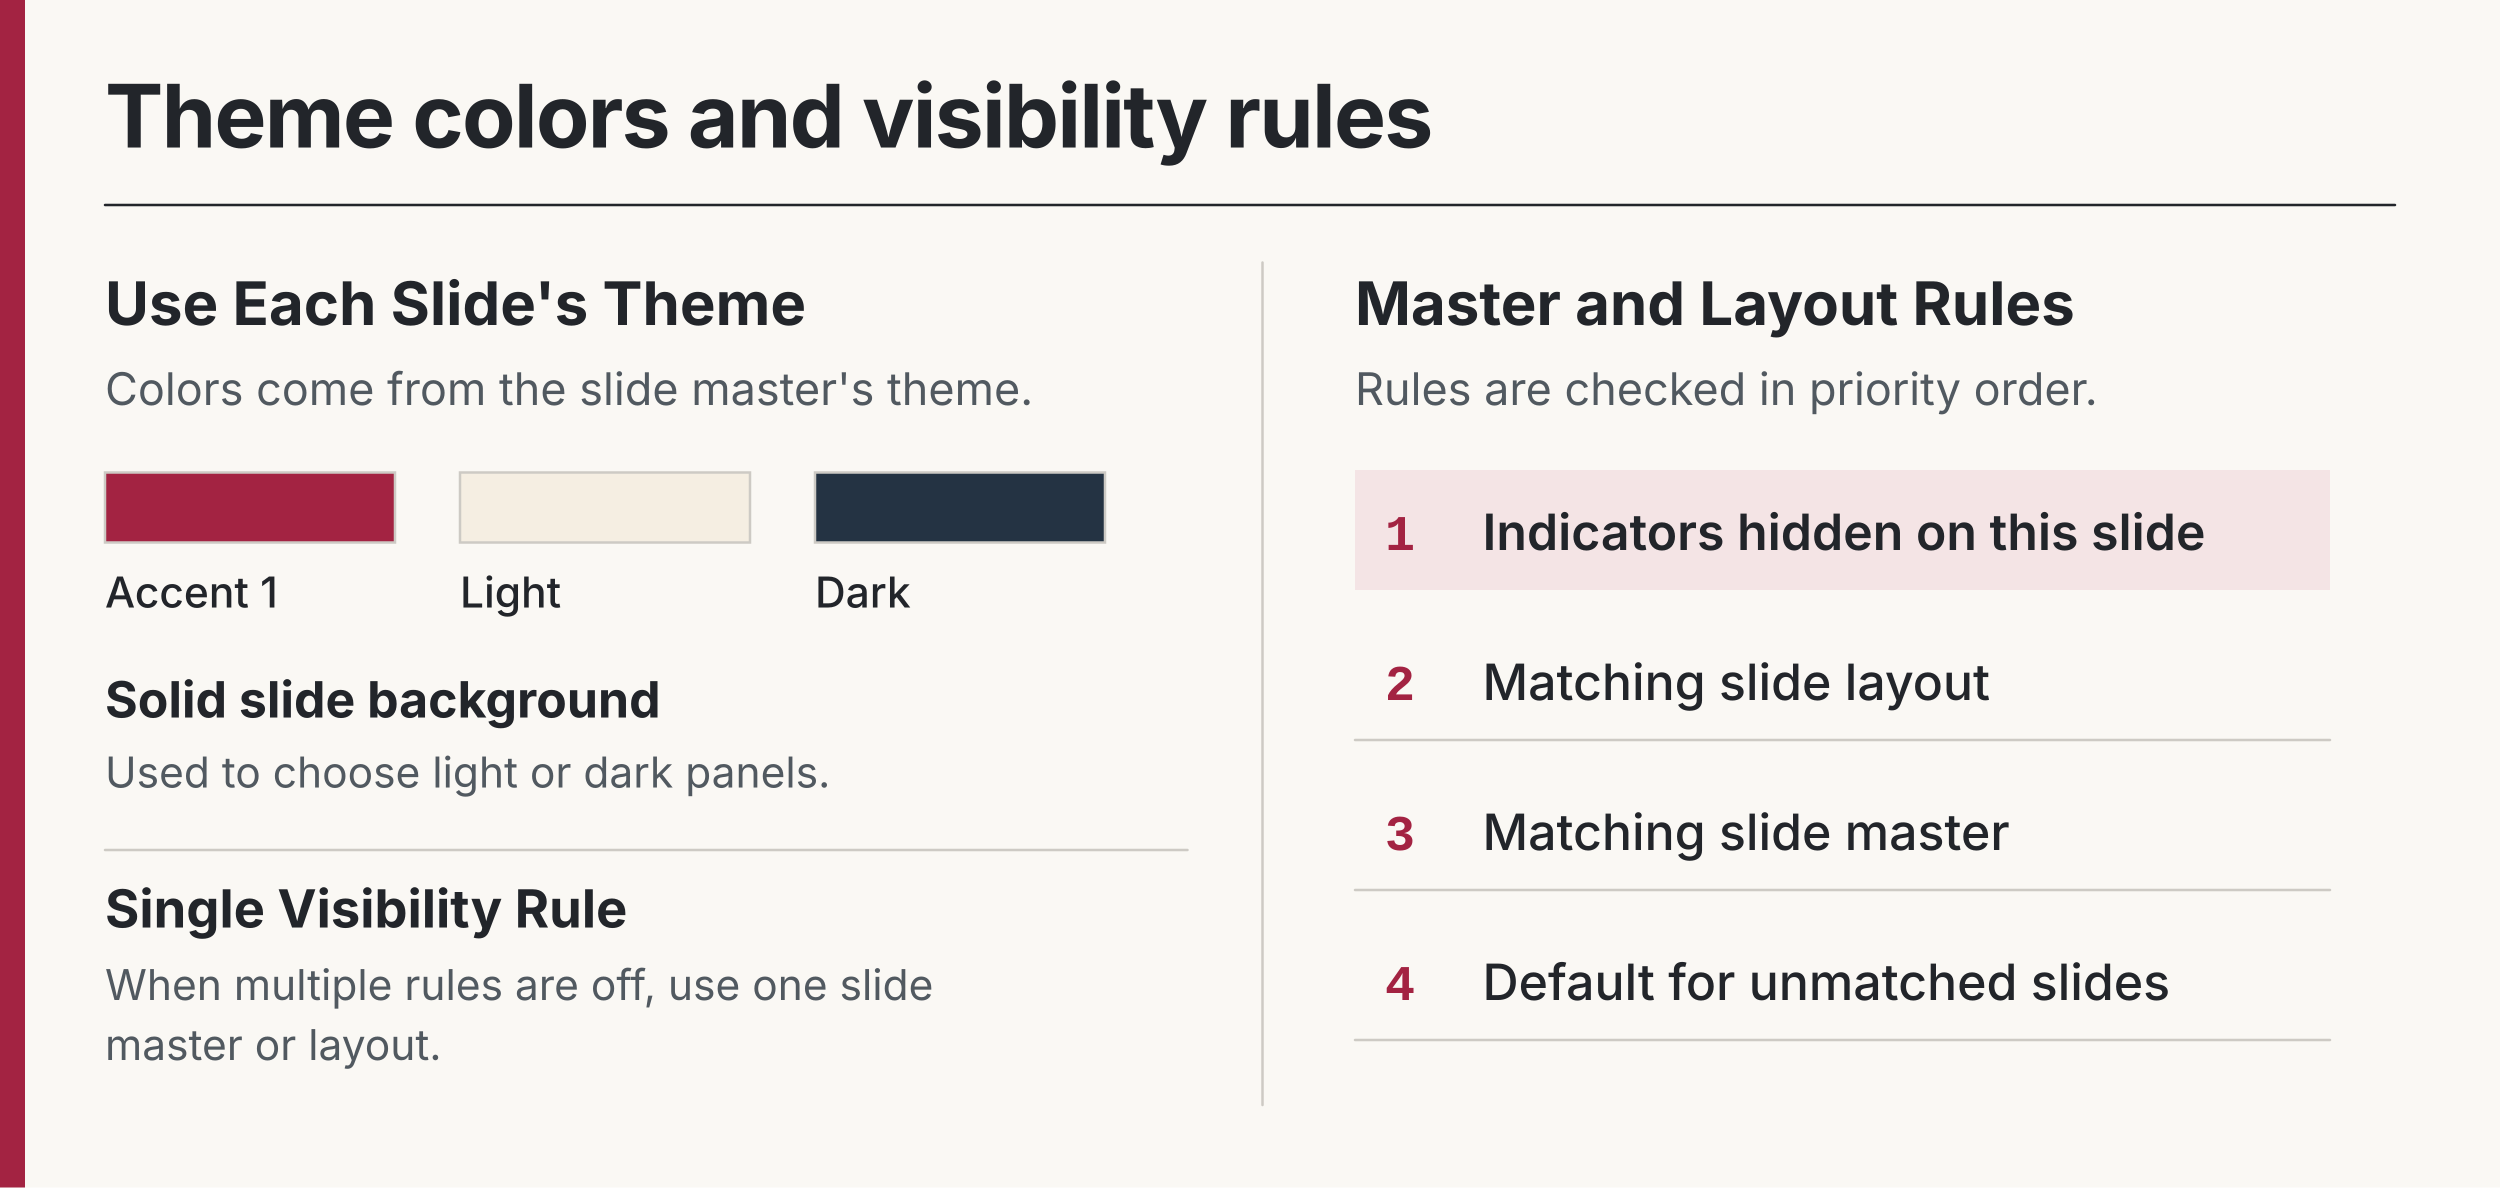
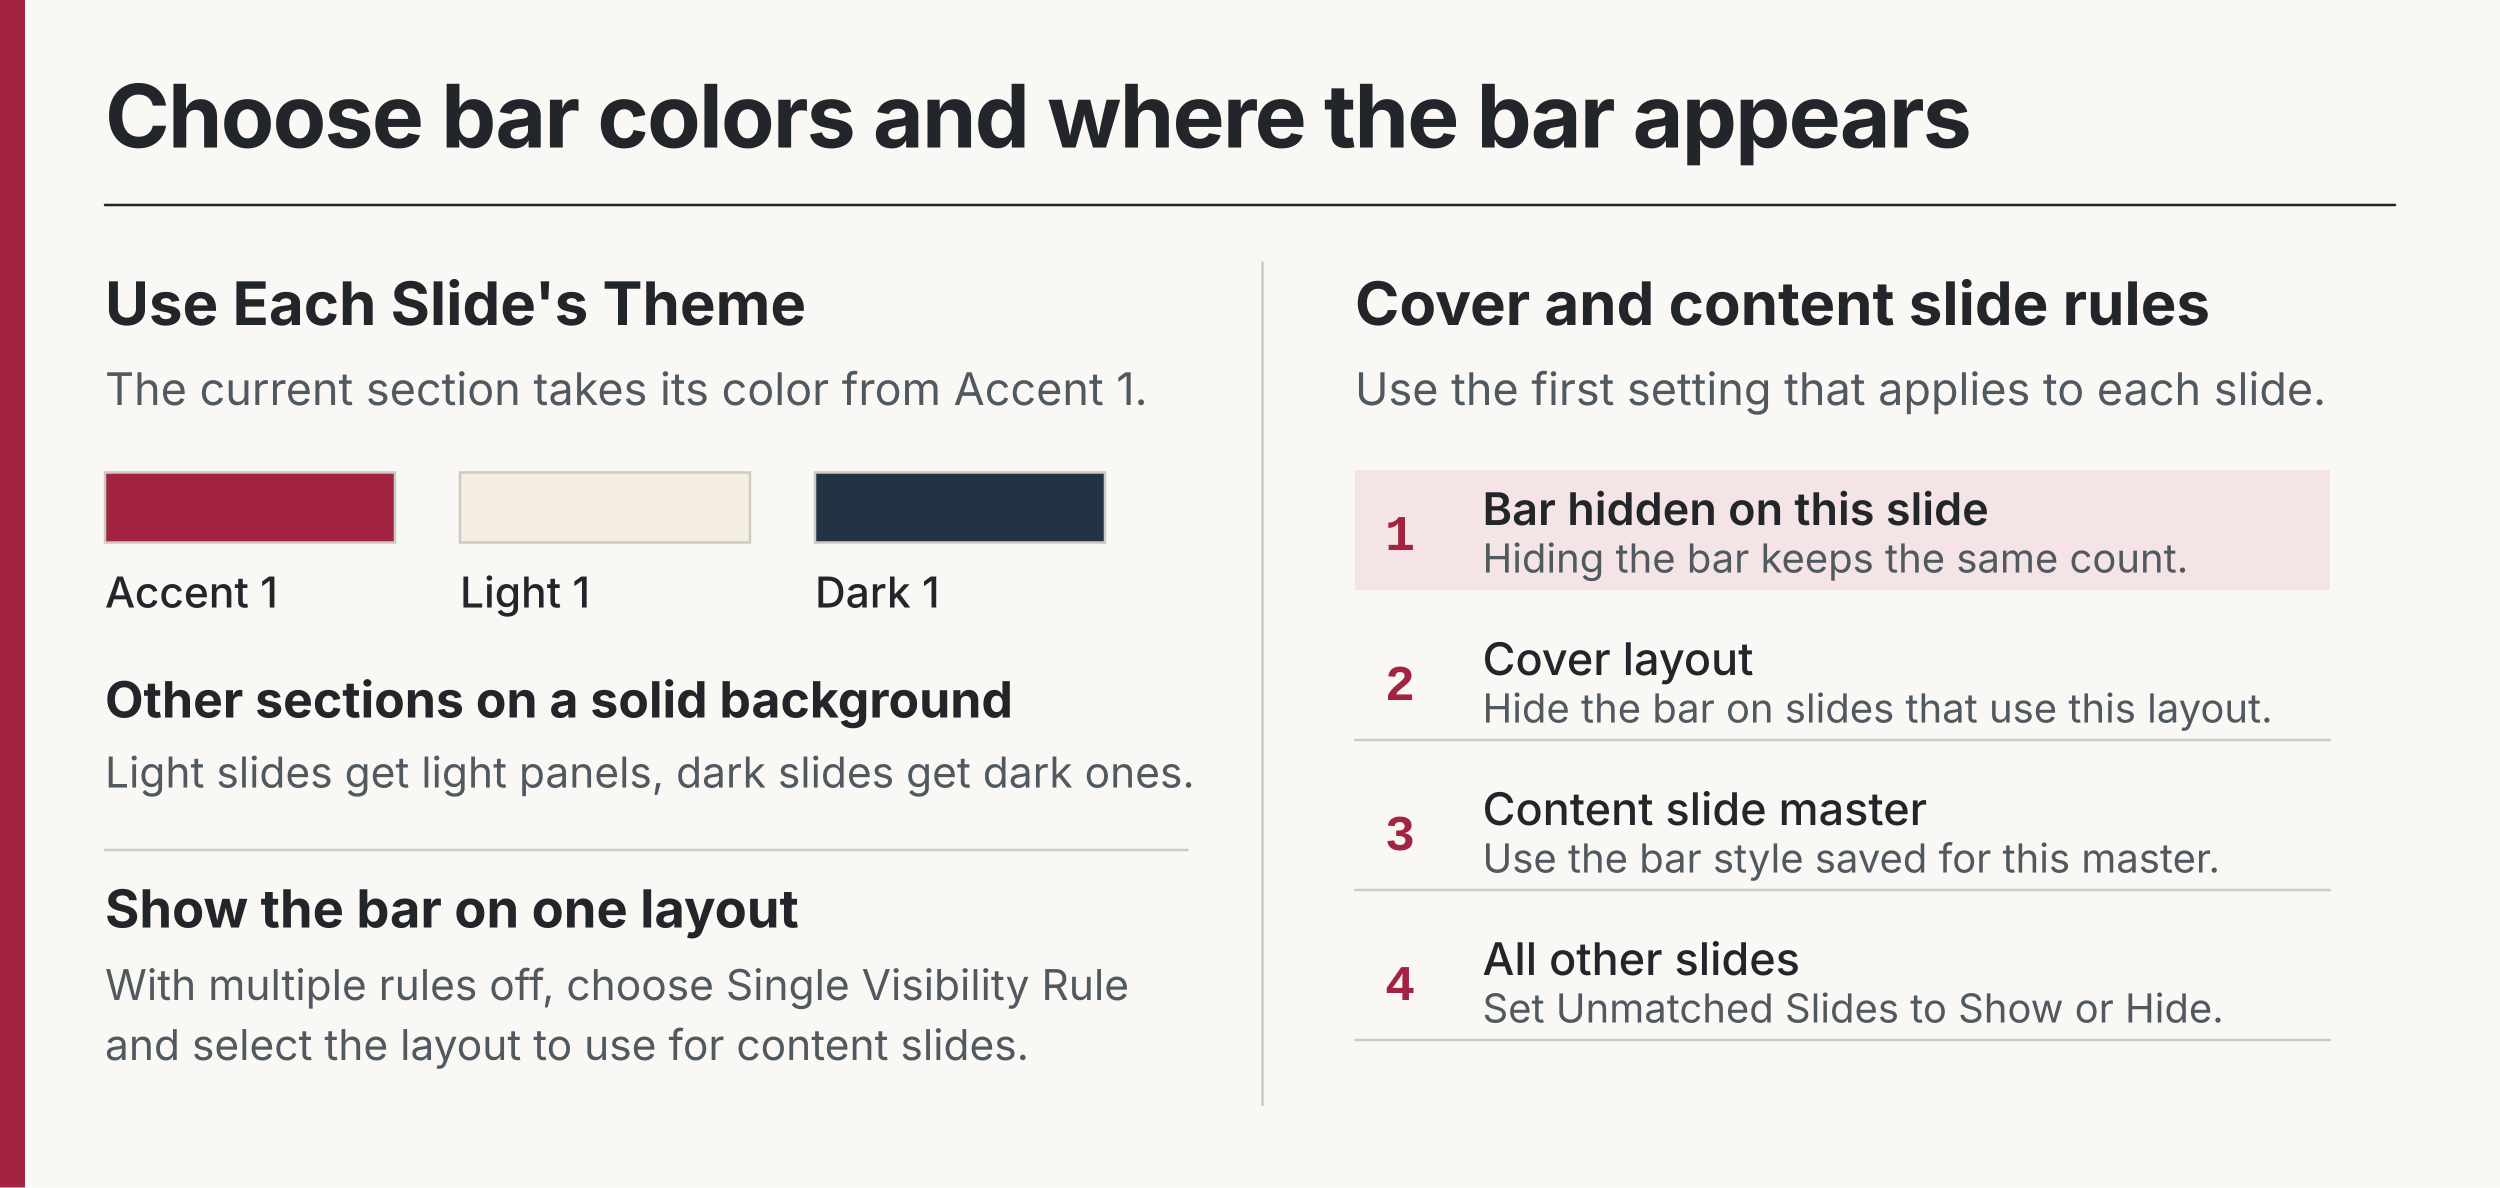
<svg xmlns="http://www.w3.org/2000/svg" viewBox="0 0 1000 475" width="1000" height="475" role="img" aria-labelledby="title desc" xml:lang="en">
  <rect x="0" y="0" width="1000" height="475" rx="0" fill="#FAF8F4" />
  <rect x="0" y="0" width="10" height="475" rx="0" fill="#A32342" />
-   <text x="42" y="59" fill="#22252A" font-family="Inter,Arial,Helvetica,'Microsoft YaHei','PingFang SC','Noto Sans CJK SC',sans-serif" font-size="35" font-weight="700" letter-spacing="-0.7" text-anchor="start">Theme colors and visibility rules</text>
+   <text x="42" y="59" fill="#22252A" font-family="Inter,Arial,Helvetica,'Microsoft YaHei','PingFang SC','Noto Sans CJK SC',sans-serif" font-size="35" font-weight="700" letter-spacing="-0.7" text-anchor="start">Choose bar colors and where the bar appears</text>
  <path d="M42 82L958 82" fill="none" stroke="#22252A" stroke-width="1" stroke-linejoin="round" stroke-linecap="round" />
  <path d="M505 105L505 442" fill="none" stroke="#CDCAC4" stroke-width="1" stroke-linejoin="round" stroke-linecap="round" />
  <text x="42" y="130" fill="#22252A" font-family="Inter,Arial,Helvetica,'Microsoft YaHei','PingFang SC','Noto Sans CJK SC',sans-serif" font-size="24" font-weight="680" letter-spacing="0" text-anchor="start">Use Each Slide's Theme</text>
-   <text x="42" y="162" fill="#515960" font-family="Inter,Arial,Helvetica,'Microsoft YaHei','PingFang SC','Noto Sans CJK SC',sans-serif" font-size="18" font-weight="400" letter-spacing="0" text-anchor="start">Colors come from the slide master's theme.</text>
+   <text x="42" y="162" fill="#515960" font-family="Inter,Arial,Helvetica,'Microsoft YaHei','PingFang SC','Noto Sans CJK SC',sans-serif" font-size="18" font-weight="400" letter-spacing="0" text-anchor="start">The current section takes its color from Accent 1.</text>
  <rect x="42" y="189" width="116" height="28" rx="0" fill="#A32342" stroke="#CDCAC4" stroke-width="1" />
  <text x="42" y="243" fill="#22252A" font-family="Inter,Arial,Helvetica,'Microsoft YaHei','PingFang SC','Noto Sans CJK SC',sans-serif" font-size="17" font-weight="550" letter-spacing="0" text-anchor="start">Accent 1</text>
  <rect x="184" y="189" width="116" height="28" rx="0" fill="#F5EEE2" stroke="#CDCAC4" stroke-width="1" />
-   <text x="184" y="243" fill="#22252A" font-family="Inter,Arial,Helvetica,'Microsoft YaHei','PingFang SC','Noto Sans CJK SC',sans-serif" font-size="17" font-weight="550" letter-spacing="0" text-anchor="start">Light</text>
+   <text x="184" y="243" fill="#22252A" font-family="Inter,Arial,Helvetica,'Microsoft YaHei','PingFang SC','Noto Sans CJK SC',sans-serif" font-size="17" font-weight="550" letter-spacing="0" text-anchor="start">Light 1</text>
  <rect x="326" y="189" width="116" height="28" rx="0" fill="#243343" stroke="#CDCAC4" stroke-width="1" />
-   <text x="326" y="243" fill="#22252A" font-family="Inter,Arial,Helvetica,'Microsoft YaHei','PingFang SC','Noto Sans CJK SC',sans-serif" font-size="17" font-weight="550" letter-spacing="0" text-anchor="start">Dark</text>
-   <text x="42" y="287" fill="#22252A" font-family="Inter,Arial,Helvetica,'Microsoft YaHei','PingFang SC','Noto Sans CJK SC',sans-serif" font-size="20" font-weight="660" letter-spacing="0" text-anchor="start">Solid slide background</text>
-   <text x="42" y="315" fill="#515960" font-family="Inter,Arial,Helvetica,'Microsoft YaHei','PingFang SC','Noto Sans CJK SC',sans-serif" font-size="17" font-weight="400" letter-spacing="0" text-anchor="start">Used to choose light or dark panels.</text>
+   <text x="326" y="243" fill="#22252A" font-family="Inter,Arial,Helvetica,'Microsoft YaHei','PingFang SC','Noto Sans CJK SC',sans-serif" font-size="17" font-weight="550" letter-spacing="0" text-anchor="start">Dark 1</text>
+   <text x="42" y="287" fill="#22252A" font-family="Inter,Arial,Helvetica,'Microsoft YaHei','PingFang SC','Noto Sans CJK SC',sans-serif" font-size="20" font-weight="660" letter-spacing="0" text-anchor="start">Other sections on a solid background</text>
+   <text x="42" y="315" fill="#515960" font-family="Inter,Arial,Helvetica,'Microsoft YaHei','PingFang SC','Noto Sans CJK SC',sans-serif" font-size="17" font-weight="400" letter-spacing="0" text-anchor="start">Light slides get light panels, dark slides get dark ones.</text>
  <path d="M42 340L475 340" fill="none" stroke="#CDCAC4" stroke-width="1" stroke-linejoin="round" stroke-linecap="round" />
-   <text x="42" y="371" fill="#22252A" font-family="Inter,Arial,Helvetica,'Microsoft YaHei','PingFang SC','Noto Sans CJK SC',sans-serif" font-size="21" font-weight="660" letter-spacing="0" text-anchor="start">Single Visibility Rule</text>
-   <text x="42" y="400" fill="#515960" font-family="Inter,Arial,Helvetica,'Microsoft YaHei','PingFang SC','Noto Sans CJK SC',sans-serif" font-size="17" font-weight="400" letter-spacing="0" text-anchor="start">When multiple rules are off, use one slide</text>
-   <text x="42" y="424" fill="#515960" font-family="Inter,Arial,Helvetica,'Microsoft YaHei','PingFang SC','Noto Sans CJK SC',sans-serif" font-size="17" font-weight="400" letter-spacing="0" text-anchor="start">master or layout.</text>
-   <text x="542" y="130" fill="#22252A" font-family="Inter,Arial,Helvetica,'Microsoft YaHei','PingFang SC','Noto Sans CJK SC',sans-serif" font-size="24" font-weight="680" letter-spacing="0" text-anchor="start">Master and Layout Rules</text>
-   <text x="542" y="162" fill="#515960" font-family="Inter,Arial,Helvetica,'Microsoft YaHei','PingFang SC','Noto Sans CJK SC',sans-serif" font-size="18" font-weight="400" letter-spacing="0" text-anchor="start">Rules are checked in priority order.</text>
+   <text x="42" y="371" fill="#22252A" font-family="Inter,Arial,Helvetica,'Microsoft YaHei','PingFang SC','Noto Sans CJK SC',sans-serif" font-size="21" font-weight="660" letter-spacing="0" text-anchor="start">Show the bar on one layout</text>
+   <text x="42" y="400" fill="#515960" font-family="Inter,Arial,Helvetica,'Microsoft YaHei','PingFang SC','Noto Sans CJK SC',sans-serif" font-size="17" font-weight="400" letter-spacing="0" text-anchor="start">With multiple rules off, choose Single Visibility Rule</text>
+   <text x="42" y="424" fill="#515960" font-family="Inter,Arial,Helvetica,'Microsoft YaHei','PingFang SC','Noto Sans CJK SC',sans-serif" font-size="17" font-weight="400" letter-spacing="0" text-anchor="start">and select the layout to use for content slides.</text>
+   <text x="542" y="130" fill="#22252A" font-family="Inter,Arial,Helvetica,'Microsoft YaHei','PingFang SC','Noto Sans CJK SC',sans-serif" font-size="24" font-weight="680" letter-spacing="0" text-anchor="start">Cover and content slide rules</text>
+   <text x="542" y="162" fill="#515960" font-family="Inter,Arial,Helvetica,'Microsoft YaHei','PingFang SC','Noto Sans CJK SC',sans-serif" font-size="18" font-weight="400" letter-spacing="0" text-anchor="start">Use the first setting that applies to each slide.</text>
  <rect x="542" y="188" width="390" height="48" rx="0" fill="#F4E4E5" />
  <text x="554" y="220" fill="#A32342" font-family="'SFMono-Regular',Consolas,'Liberation Mono',monospace" font-size="20" font-weight="650" letter-spacing="0" text-anchor="start">1</text>
-   <text x="593" y="220" fill="#22252A" font-family="Inter,Arial,Helvetica,'Microsoft YaHei','PingFang SC','Noto Sans CJK SC',sans-serif" font-size="20" font-weight="620" letter-spacing="0" text-anchor="start">Indicators hidden on this slide</text>
+   <text x="593" y="210" fill="#22252A" font-family="Inter,Arial,Helvetica,'Microsoft YaHei','PingFang SC','Noto Sans CJK SC',sans-serif" font-size="18" font-weight="620" letter-spacing="0" text-anchor="start">Bar hidden on this slide</text>
+   <text x="593" y="229" fill="#515960" font-family="Inter,Arial,Helvetica,'Microsoft YaHei','PingFang SC','Noto Sans CJK SC',sans-serif" font-size="16" font-weight="400" letter-spacing="0" text-anchor="start">Hiding the bar keeps the same count.</text>
  <rect x="542" y="248" width="390" height="48" rx="0" fill="none" />
  <text x="554" y="280" fill="#A32342" font-family="'SFMono-Regular',Consolas,'Liberation Mono',monospace" font-size="20" font-weight="650" letter-spacing="0" text-anchor="start">2</text>
-   <text x="593" y="280" fill="#22252A" font-family="Inter,Arial,Helvetica,'Microsoft YaHei','PingFang SC','Noto Sans CJK SC',sans-serif" font-size="20" font-weight="480" letter-spacing="0" text-anchor="start">Matching slide layout</text>
+   <text x="593" y="270" fill="#22252A" font-family="Inter,Arial,Helvetica,'Microsoft YaHei','PingFang SC','Noto Sans CJK SC',sans-serif" font-size="18" font-weight="480" letter-spacing="0" text-anchor="start">Cover layout</text>
+   <text x="593" y="289" fill="#515960" font-family="Inter,Arial,Helvetica,'Microsoft YaHei','PingFang SC','Noto Sans CJK SC',sans-serif" font-size="16" font-weight="400" letter-spacing="0" text-anchor="start">Hide the bar on slides that use this layout.</text>
  <path d="M542 296L932 296" fill="none" stroke="#CDCAC4" stroke-width="1" stroke-linejoin="round" stroke-linecap="round" />
  <rect x="542" y="308" width="390" height="48" rx="0" fill="none" />
  <text x="554" y="340" fill="#A32342" font-family="'SFMono-Regular',Consolas,'Liberation Mono',monospace" font-size="20" font-weight="650" letter-spacing="0" text-anchor="start">3</text>
-   <text x="593" y="340" fill="#22252A" font-family="Inter,Arial,Helvetica,'Microsoft YaHei','PingFang SC','Noto Sans CJK SC',sans-serif" font-size="20" font-weight="480" letter-spacing="0" text-anchor="start">Matching slide master</text>
+   <text x="593" y="330" fill="#22252A" font-family="Inter,Arial,Helvetica,'Microsoft YaHei','PingFang SC','Noto Sans CJK SC',sans-serif" font-size="18" font-weight="480" letter-spacing="0" text-anchor="start">Content slide master</text>
+   <text x="593" y="349" fill="#515960" font-family="Inter,Arial,Helvetica,'Microsoft YaHei','PingFang SC','Noto Sans CJK SC',sans-serif" font-size="16" font-weight="400" letter-spacing="0" text-anchor="start">Use the bar style saved for this master.</text>
  <path d="M542 356L932 356" fill="none" stroke="#CDCAC4" stroke-width="1" stroke-linejoin="round" stroke-linecap="round" />
  <rect x="542" y="368" width="390" height="48" rx="0" fill="none" />
  <text x="554" y="400" fill="#A32342" font-family="'SFMono-Regular',Consolas,'Liberation Mono',monospace" font-size="20" font-weight="650" letter-spacing="0" text-anchor="start">4</text>
-   <text x="593" y="400" fill="#22252A" font-family="Inter,Arial,Helvetica,'Microsoft YaHei','PingFang SC','Noto Sans CJK SC',sans-serif" font-size="20" font-weight="480" letter-spacing="0" text-anchor="start">Default for unmatched slides</text>
+   <text x="593" y="390" fill="#22252A" font-family="Inter,Arial,Helvetica,'Microsoft YaHei','PingFang SC','Noto Sans CJK SC',sans-serif" font-size="18" font-weight="480" letter-spacing="0" text-anchor="start">All other slides</text>
+   <text x="593" y="409" fill="#515960" font-family="Inter,Arial,Helvetica,'Microsoft YaHei','PingFang SC','Noto Sans CJK SC',sans-serif" font-size="16" font-weight="400" letter-spacing="0" text-anchor="start">Set Unmatched Slides to Show or Hide.</text>
  <path d="M542 416L932 416" fill="none" stroke="#CDCAC4" stroke-width="1" stroke-linejoin="round" stroke-linecap="round" />
</svg>
